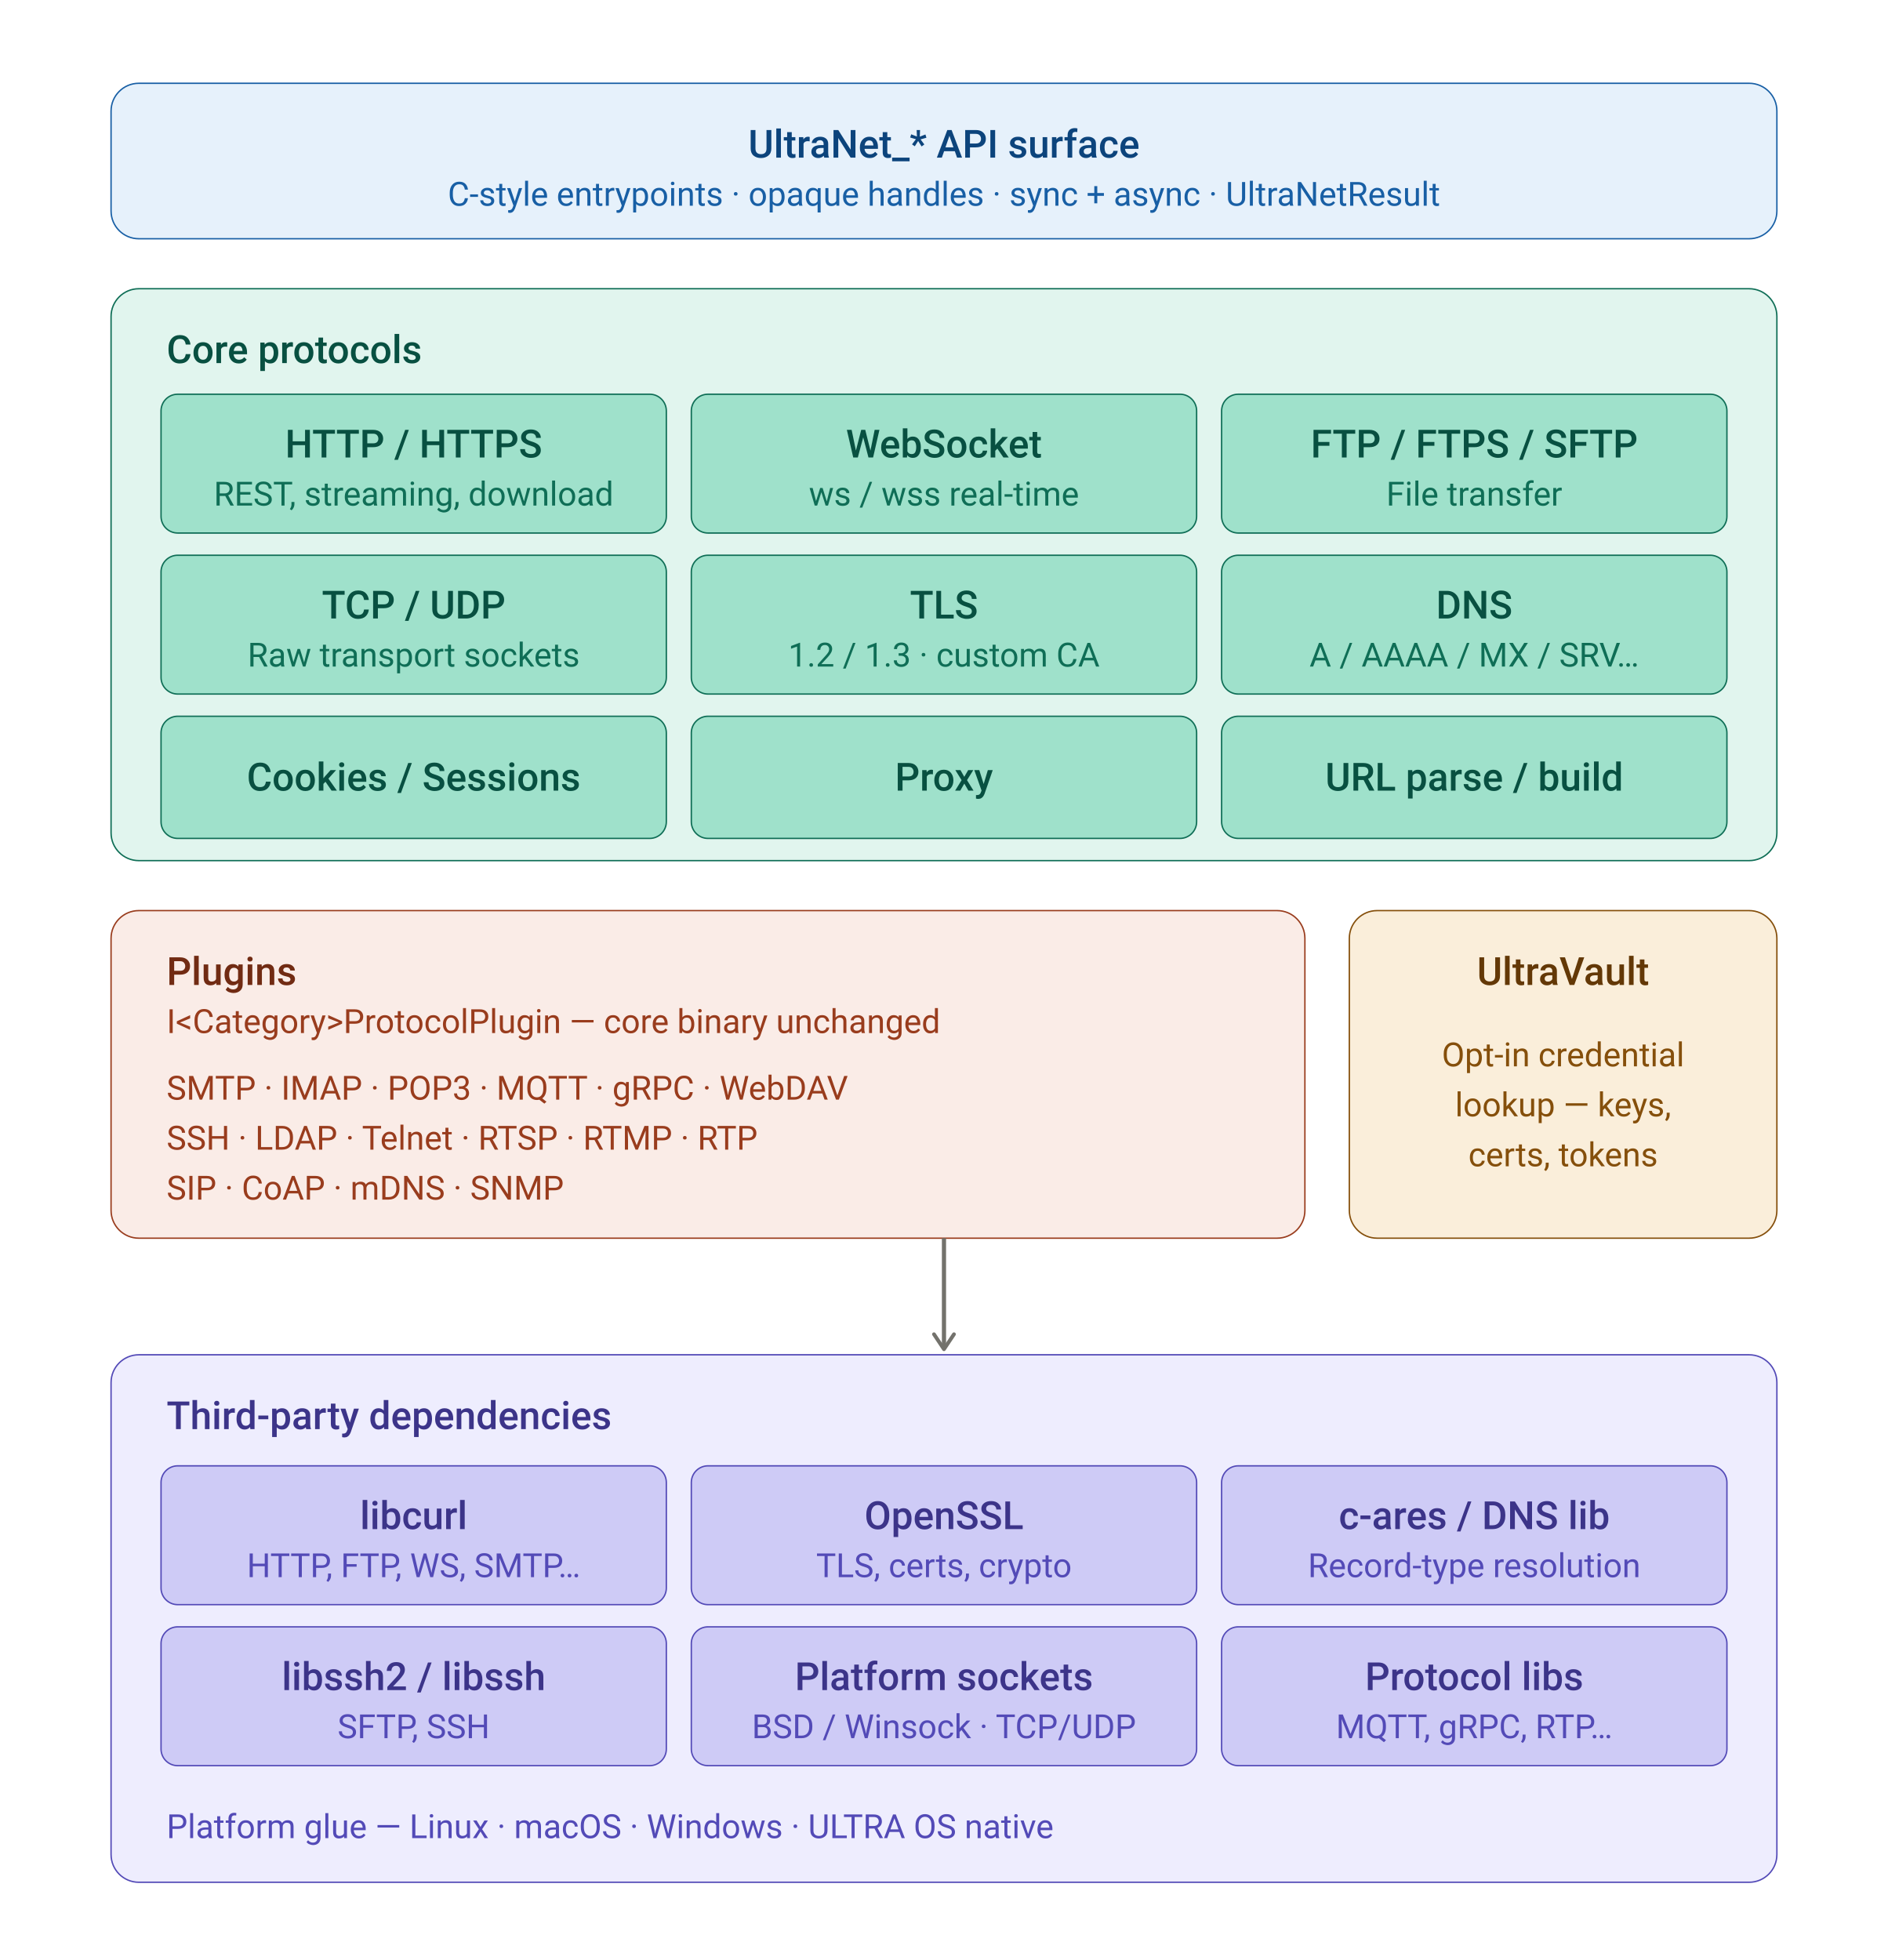
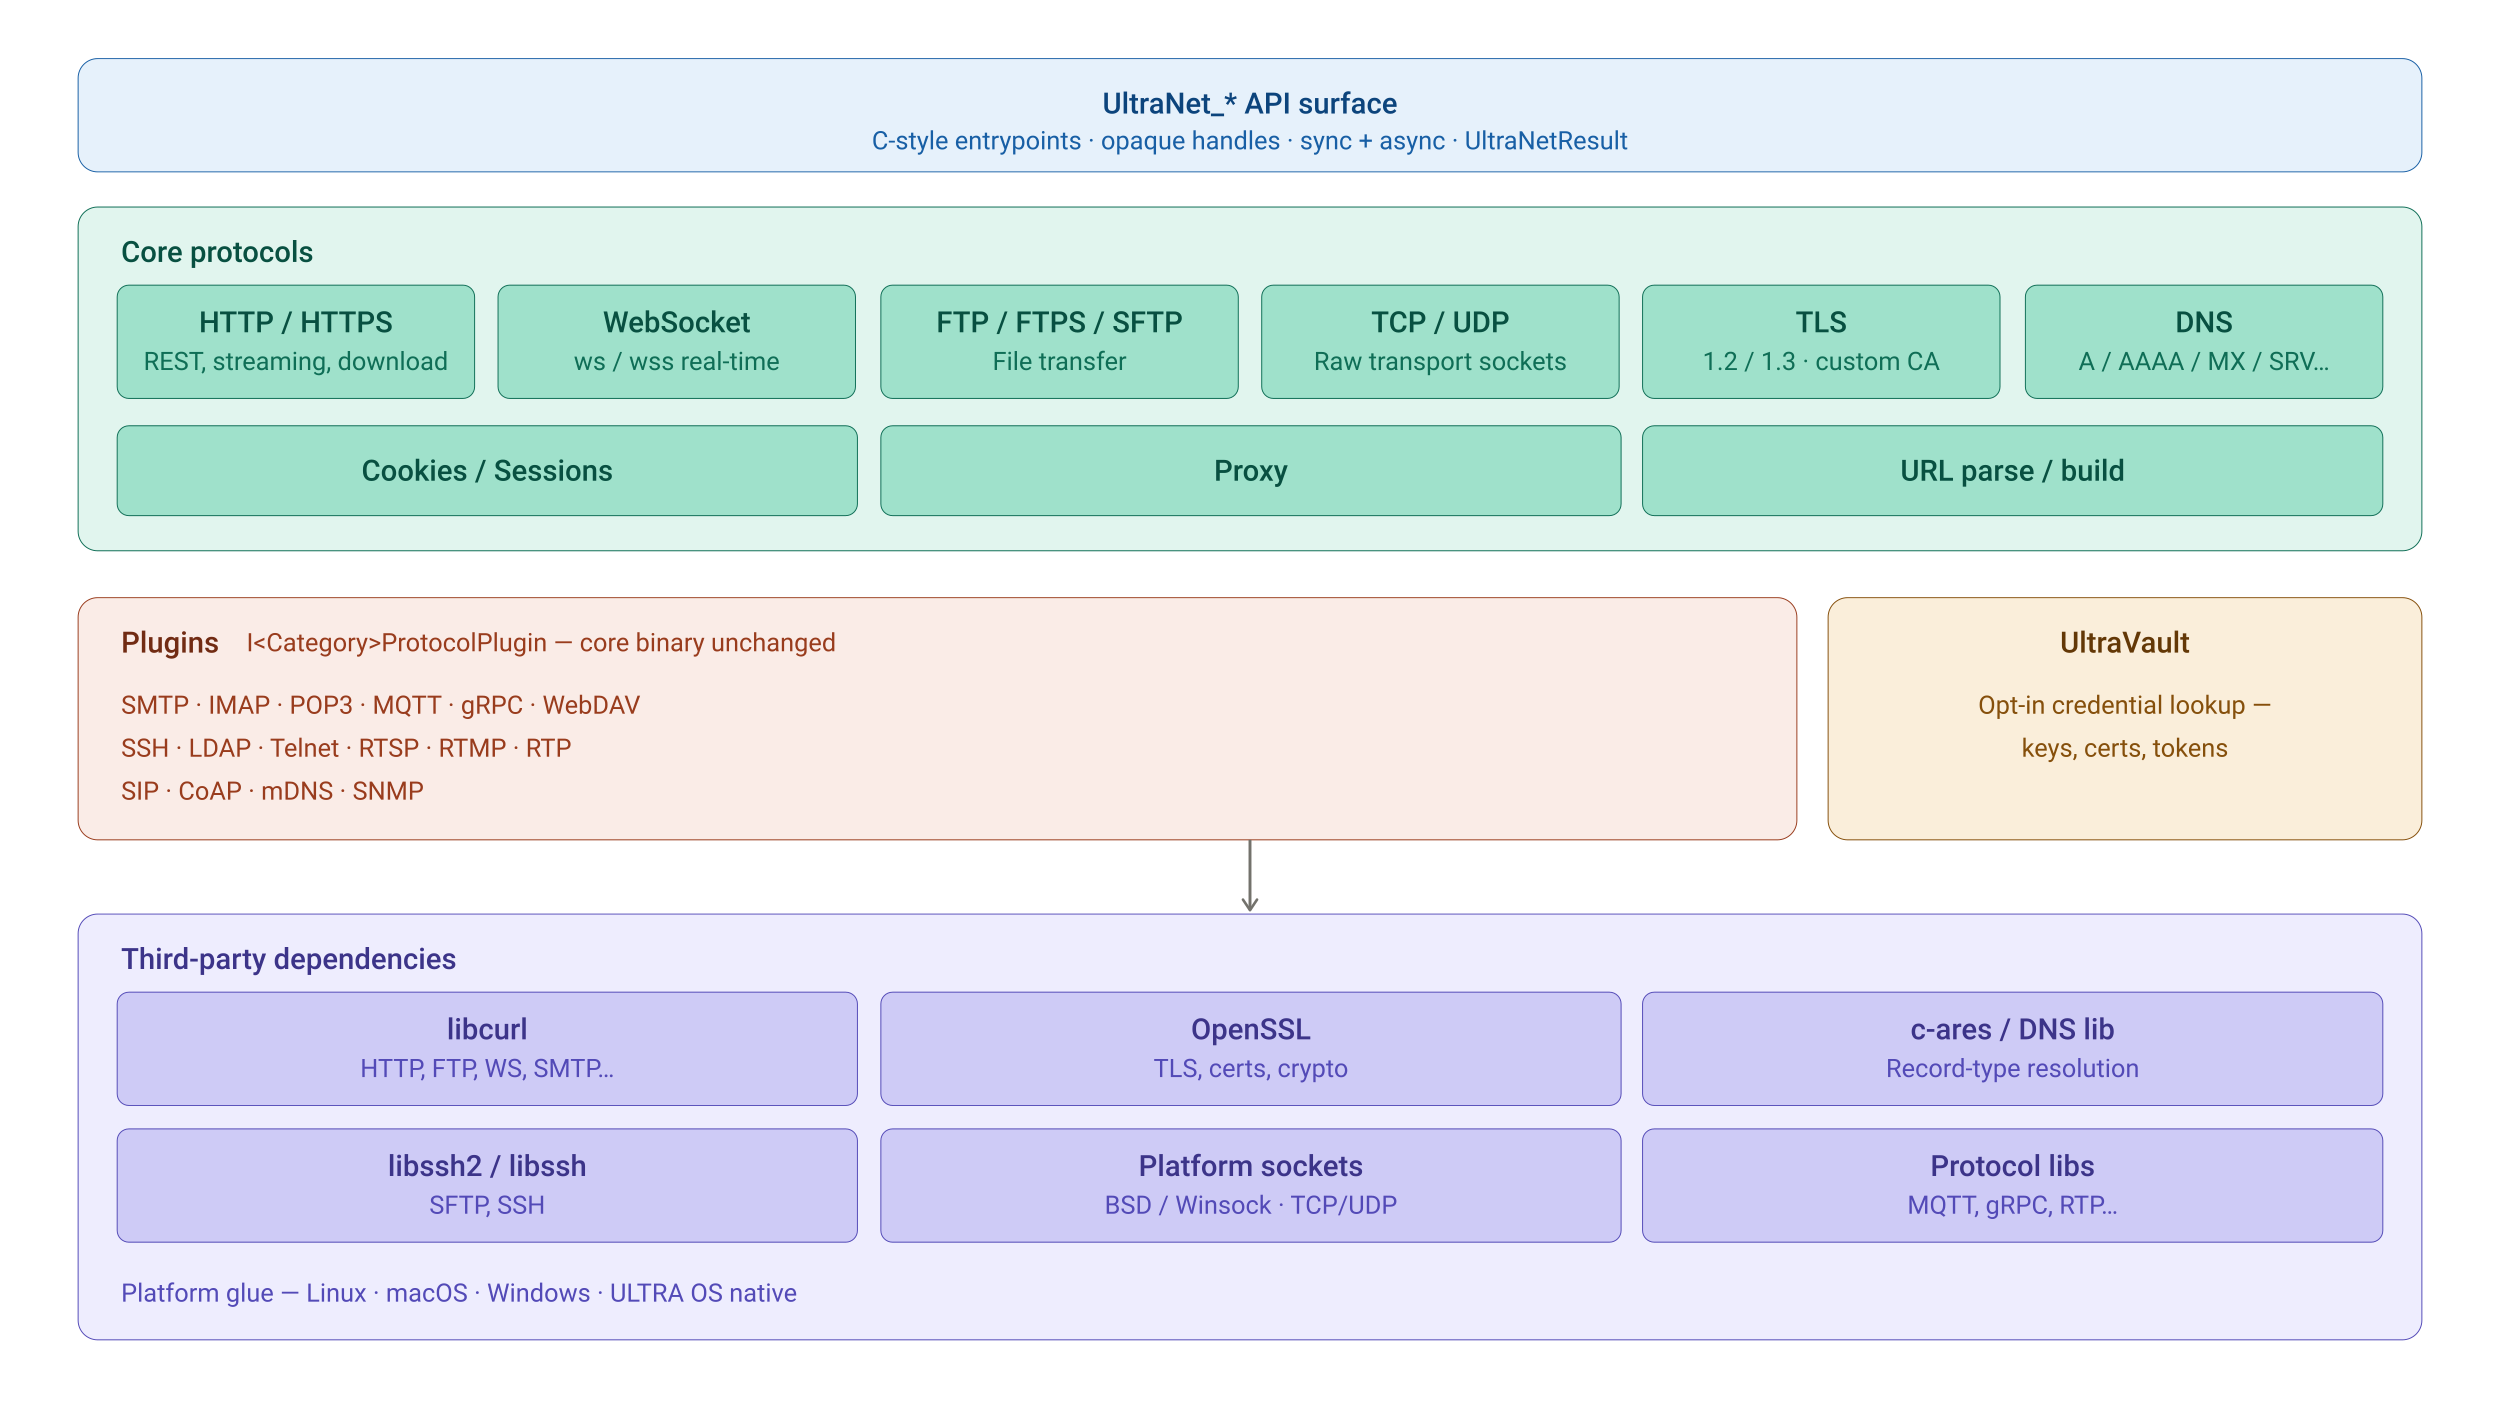
- <svg xmlns="http://www.w3.org/2000/svg" width="680" viewBox="0 0 680 706" role="img" font-family="system-ui, -apple-system, 'Segoe UI', Roboto, sans-serif">
+ <svg xmlns="http://www.w3.org/2000/svg" width="1280" height="720" viewBox="0 0 1280 720" role="img" font-family="system-ui, -apple-system, 'Segoe UI', Roboto, sans-serif">
  <defs>
    <marker id="arrow" viewBox="0 0 10 10" refX="8" refY="5" markerWidth="6" markerHeight="6" orient="auto-start-reverse">
      <path d="M2 1L8 5L2 9" fill="none" stroke="context-stroke" stroke-width="1.5" stroke-linecap="round" stroke-linejoin="round" />
    </marker>
    <style>
- .th{font-size:14px;font-weight:500}
- .ts{font-size:12px;font-weight:400}
+ .th{font-size:15px;font-weight:500}
+ .ts{font-size:13px;font-weight:400}
.blue-fill{fill:#E6F1FB;stroke:#185FA5}
.blue-t{fill:#0C447C}.blue-s{fill:#185FA5}
.teal-fill{fill:#E1F5EE;stroke:#0F6E56}
.teal-sub{fill:#9FE1CB;stroke:#0F6E56}
.teal-t{fill:#085041}.teal-s{fill:#0F6E56}
.coral-fill{fill:#FAECE7;stroke:#993C1D}
+ .coral-sub{fill:#F3CFC2;stroke:#993C1D}
.coral-t{fill:#712B13}.coral-s{fill:#993C1D}
.amber-fill{fill:#FAEEDA;stroke:#854F0B}
+ .amber-sub{fill:#F2D9A6;stroke:#854F0B}
.amber-t{fill:#633806}.amber-s{fill:#854F0B}
.purple-fill{fill:#EEEDFE;stroke:#534AB7}
.purple-sub{fill:#CECBF6;stroke:#534AB7}
.purple-t{fill:#3C3489}.purple-s{fill:#534AB7}
+ .pchip{font-size:13px;font-weight:500}
.arr{stroke:#73726c;stroke-width:1.5;fill:none}
</style>
  </defs>
-   <rect class="blue-fill" x="40" y="30" width="600" height="56" rx="10" stroke-width="0.5" />
-   <text class="th blue-t" x="340" y="52" text-anchor="middle" dominant-baseline="central">UltraNet_* API surface</text>
-   <text class="ts blue-s" x="340" y="70" text-anchor="middle" dominant-baseline="central">C-style entrypoints · opaque handles · sync + async · UltraNetResult</text>
-   <rect class="teal-fill" x="40" y="104" width="600" height="206" rx="10" stroke-width="0.5" />
-   <text class="th teal-t" x="60" y="126" dominant-baseline="central">Core protocols</text>
-   <rect class="teal-sub" x="58" y="142" width="182" height="50" rx="6" stroke-width="0.5" />
-   <text class="th teal-t" x="149" y="160" text-anchor="middle" dominant-baseline="central">HTTP / HTTPS</text>
-   <text class="ts teal-s" x="149" y="178" text-anchor="middle" dominant-baseline="central">REST, streaming, download</text>
-   <rect class="teal-sub" x="249" y="142" width="182" height="50" rx="6" stroke-width="0.5" />
-   <text class="th teal-t" x="340" y="160" text-anchor="middle" dominant-baseline="central">WebSocket</text>
-   <text class="ts teal-s" x="340" y="178" text-anchor="middle" dominant-baseline="central">ws / wss real-time</text>
-   <rect class="teal-sub" x="440" y="142" width="182" height="50" rx="6" stroke-width="0.5" />
-   <text class="th teal-t" x="531" y="160" text-anchor="middle" dominant-baseline="central">FTP / FTPS / SFTP</text>
-   <text class="ts teal-s" x="531" y="178" text-anchor="middle" dominant-baseline="central">File transfer</text>
-   <rect class="teal-sub" x="58" y="200" width="182" height="50" rx="6" stroke-width="0.5" />
-   <text class="th teal-t" x="149" y="218" text-anchor="middle" dominant-baseline="central">TCP / UDP</text>
-   <text class="ts teal-s" x="149" y="236" text-anchor="middle" dominant-baseline="central">Raw transport sockets</text>
-   <rect class="teal-sub" x="249" y="200" width="182" height="50" rx="6" stroke-width="0.5" />
-   <text class="th teal-t" x="340" y="218" text-anchor="middle" dominant-baseline="central">TLS</text>
-   <text class="ts teal-s" x="340" y="236" text-anchor="middle" dominant-baseline="central">1.2 / 1.3 · custom CA</text>
-   <rect class="teal-sub" x="440" y="200" width="182" height="50" rx="6" stroke-width="0.5" />
-   <text class="th teal-t" x="531" y="218" text-anchor="middle" dominant-baseline="central">DNS</text>
-   <text class="ts teal-s" x="531" y="236" text-anchor="middle" dominant-baseline="central">A / AAAA / MX / SRV…</text>
-   <rect class="teal-sub" x="58" y="258" width="182" height="44" rx="6" stroke-width="0.5" />
-   <text class="th teal-t" x="149" y="280" text-anchor="middle" dominant-baseline="central">Cookies / Sessions</text>
-   <rect class="teal-sub" x="249" y="258" width="182" height="44" rx="6" stroke-width="0.5" />
-   <text class="th teal-t" x="340" y="280" text-anchor="middle" dominant-baseline="central">Proxy</text>
-   <rect class="teal-sub" x="440" y="258" width="182" height="44" rx="6" stroke-width="0.5" />
-   <text class="th teal-t" x="531" y="280" text-anchor="middle" dominant-baseline="central">URL parse / build</text>
-   <rect class="coral-fill" x="40" y="328" width="430" height="118" rx="10" stroke-width="0.5" />
-   <text class="th coral-t" x="60" y="350" dominant-baseline="central">Plugins</text>
-   <text class="ts coral-s" x="60" y="368" dominant-baseline="central">I&lt;Category&gt;ProtocolPlugin — core binary unchanged</text>
-   <text class="ts coral-s" x="60" y="392" dominant-baseline="central">SMTP · IMAP · POP3 · MQTT · gRPC · WebDAV</text>
-   <text class="ts coral-s" x="60" y="410" dominant-baseline="central">SSH · LDAP · Telnet · RTSP · RTMP · RTP</text>
-   <text class="ts coral-s" x="60" y="428" dominant-baseline="central">SIP · CoAP · mDNS · SNMP</text>
-   <rect class="amber-fill" x="486" y="328" width="154" height="118" rx="10" stroke-width="0.5" />
-   <text class="th amber-t" x="563" y="350" text-anchor="middle" dominant-baseline="central">UltraVault</text>
-   <text class="ts amber-s" x="563" y="380" text-anchor="middle" dominant-baseline="central">Opt-in credential</text>
-   <text class="ts amber-s" x="563" y="398" text-anchor="middle" dominant-baseline="central">lookup — keys,</text>
-   <text class="ts amber-s" x="563" y="416" text-anchor="middle" dominant-baseline="central">certs, tokens</text>
-   <line x1="340" y1="446" x2="340" y2="486" class="arr" marker-end="url(#arrow)" />
-   <rect class="purple-fill" x="40" y="488" width="600" height="190" rx="10" stroke-width="0.5" />
-   <text class="th purple-t" x="60" y="510" dominant-baseline="central">Third-party dependencies</text>
-   <rect class="purple-sub" x="58" y="528" width="182" height="50" rx="6" stroke-width="0.5" />
-   <text class="th purple-t" x="149" y="546" text-anchor="middle" dominant-baseline="central">libcurl</text>
-   <text class="ts purple-s" x="149" y="564" text-anchor="middle" dominant-baseline="central">HTTP, FTP, WS, SMTP…</text>
-   <rect class="purple-sub" x="249" y="528" width="182" height="50" rx="6" stroke-width="0.5" />
-   <text class="th purple-t" x="340" y="546" text-anchor="middle" dominant-baseline="central">OpenSSL</text>
-   <text class="ts purple-s" x="340" y="564" text-anchor="middle" dominant-baseline="central">TLS, certs, crypto</text>
-   <rect class="purple-sub" x="440" y="528" width="182" height="50" rx="6" stroke-width="0.5" />
-   <text class="th purple-t" x="531" y="546" text-anchor="middle" dominant-baseline="central">c-ares / DNS lib</text>
-   <text class="ts purple-s" x="531" y="564" text-anchor="middle" dominant-baseline="central">Record-type resolution</text>
-   <rect class="purple-sub" x="58" y="586" width="182" height="50" rx="6" stroke-width="0.5" />
-   <text class="th purple-t" x="149" y="604" text-anchor="middle" dominant-baseline="central">libssh2 / libssh</text>
-   <text class="ts purple-s" x="149" y="622" text-anchor="middle" dominant-baseline="central">SFTP, SSH</text>
-   <rect class="purple-sub" x="249" y="586" width="182" height="50" rx="6" stroke-width="0.5" />
-   <text class="th purple-t" x="340" y="604" text-anchor="middle" dominant-baseline="central">Platform sockets</text>
-   <text class="ts purple-s" x="340" y="622" text-anchor="middle" dominant-baseline="central">BSD / Winsock · TCP/UDP</text>
-   <rect class="purple-sub" x="440" y="586" width="182" height="50" rx="6" stroke-width="0.5" />
-   <text class="th purple-t" x="531" y="604" text-anchor="middle" dominant-baseline="central">Protocol libs</text>
-   <text class="ts purple-s" x="531" y="622" text-anchor="middle" dominant-baseline="central">MQTT, gRPC, RTP…</text>
-   <text class="ts purple-s" x="60" y="658" dominant-baseline="central">Platform glue — Linux · macOS · Windows · ULTRA OS native</text>
+   <rect class="blue-fill" x="40" y="30" width="1200" height="58" rx="10" stroke-width="0.5" />
+   <text class="th blue-t" x="640" y="53" text-anchor="middle" dominant-baseline="central">UltraNet_* API surface</text>
+   <text class="ts blue-s" x="640" y="72" text-anchor="middle" dominant-baseline="central">C-style entrypoints · opaque handles · sync + async · UltraNetResult</text>
+   <rect class="teal-fill" x="40" y="106" width="1200" height="176" rx="10" stroke-width="0.5" />
+   <text class="th teal-t" x="62" y="129" dominant-baseline="central">Core protocols</text>
+   <rect class="teal-sub" x="60" y="146" width="183" height="58" rx="6" stroke-width="0.5" />
+   <text class="th teal-t" x="151.5" y="165" text-anchor="middle" dominant-baseline="central">HTTP / HTTPS</text>
+   <text class="ts teal-s" x="151.5" y="185" text-anchor="middle" dominant-baseline="central">REST, streaming, download</text>
+   <rect class="teal-sub" x="255" y="146" width="183" height="58" rx="6" stroke-width="0.5" />
+   <text class="th teal-t" x="346.5" y="165" text-anchor="middle" dominant-baseline="central">WebSocket</text>
+   <text class="ts teal-s" x="346.5" y="185" text-anchor="middle" dominant-baseline="central">ws / wss real-time</text>
+   <rect class="teal-sub" x="451" y="146" width="183" height="58" rx="6" stroke-width="0.5" />
+   <text class="th teal-t" x="542.5" y="165" text-anchor="middle" dominant-baseline="central">FTP / FTPS / SFTP</text>
+   <text class="ts teal-s" x="542.5" y="185" text-anchor="middle" dominant-baseline="central">File transfer</text>
+   <rect class="teal-sub" x="646" y="146" width="183" height="58" rx="6" stroke-width="0.5" />
+   <text class="th teal-t" x="737.5" y="165" text-anchor="middle" dominant-baseline="central">TCP / UDP</text>
+   <text class="ts teal-s" x="737.5" y="185" text-anchor="middle" dominant-baseline="central">Raw transport sockets</text>
+   <rect class="teal-sub" x="841" y="146" width="183" height="58" rx="6" stroke-width="0.5" />
+   <text class="th teal-t" x="932.5" y="165" text-anchor="middle" dominant-baseline="central">TLS</text>
+   <text class="ts teal-s" x="932.5" y="185" text-anchor="middle" dominant-baseline="central">1.2 / 1.3 · custom CA</text>
+   <rect class="teal-sub" x="1037" y="146" width="183" height="58" rx="6" stroke-width="0.5" />
+   <text class="th teal-t" x="1128.5" y="165" text-anchor="middle" dominant-baseline="central">DNS</text>
+   <text class="ts teal-s" x="1128.5" y="185" text-anchor="middle" dominant-baseline="central">A / AAAA / MX / SRV…</text>
+   <rect class="teal-sub" x="60" y="218" width="379" height="46" rx="6" stroke-width="0.5" />
+   <text class="th teal-t" x="249.5" y="241" text-anchor="middle" dominant-baseline="central">Cookies / Sessions</text>
+   <rect class="teal-sub" x="451" y="218" width="379" height="46" rx="6" stroke-width="0.5" />
+   <text class="th teal-t" x="640.5" y="241" text-anchor="middle" dominant-baseline="central">Proxy</text>
+   <rect class="teal-sub" x="841" y="218" width="379" height="46" rx="6" stroke-width="0.5" />
+   <text class="th teal-t" x="1030.5" y="241" text-anchor="middle" dominant-baseline="central">URL parse / build</text>
+   <rect class="coral-fill" x="40" y="306" width="880" height="124" rx="10" stroke-width="0.5" />
+   <text class="th coral-t" x="62" y="329" dominant-baseline="central">Plugins<tspan class="ts coral-s" dx="14">I&lt;Category&gt;ProtocolPlugin — core binary unchanged</tspan>
+   </text>
+   <text class="ts coral-s" x="62" y="361" dominant-baseline="central">SMTP · IMAP · POP3 · MQTT · gRPC · WebDAV</text>
+   <text class="ts coral-s" x="62" y="383" dominant-baseline="central">SSH · LDAP · Telnet · RTSP · RTMP · RTP</text>
+   <text class="ts coral-s" x="62" y="405" dominant-baseline="central">SIP · CoAP · mDNS · SNMP</text>
+   <rect class="amber-fill" x="936" y="306" width="304" height="124" rx="10" stroke-width="0.5" />
+   <text class="th amber-t" x="1088" y="329" text-anchor="middle" dominant-baseline="central">UltraVault</text>
+   <text class="ts amber-s" x="1088" y="361" text-anchor="middle" dominant-baseline="central">Opt-in credential lookup —</text>
+   <text class="ts amber-s" x="1088" y="383" text-anchor="middle" dominant-baseline="central">keys, certs, tokens</text>
+   <line x1="640" y1="430" x2="640" y2="466" class="arr" marker-end="url(#arrow)" />
+   <rect class="purple-fill" x="40" y="468" width="1200" height="218" rx="10" stroke-width="0.5" />
+   <text class="th purple-t" x="62" y="491" dominant-baseline="central">Third-party dependencies</text>
+   <rect class="purple-sub" x="60" y="508" width="379" height="58" rx="6" stroke-width="0.5" />
+   <text class="th purple-t" x="249.5" y="527" text-anchor="middle" dominant-baseline="central">libcurl</text>
+   <text class="ts purple-s" x="249.5" y="547" text-anchor="middle" dominant-baseline="central">HTTP, FTP, WS, SMTP…</text>
+   <rect class="purple-sub" x="451" y="508" width="379" height="58" rx="6" stroke-width="0.5" />
+   <text class="th purple-t" x="640.5" y="527" text-anchor="middle" dominant-baseline="central">OpenSSL</text>
+   <text class="ts purple-s" x="640.5" y="547" text-anchor="middle" dominant-baseline="central">TLS, certs, crypto</text>
+   <rect class="purple-sub" x="841" y="508" width="379" height="58" rx="6" stroke-width="0.5" />
+   <text class="th purple-t" x="1030.5" y="527" text-anchor="middle" dominant-baseline="central">c-ares / DNS lib</text>
+   <text class="ts purple-s" x="1030.5" y="547" text-anchor="middle" dominant-baseline="central">Record-type resolution</text>
+   <rect class="purple-sub" x="60" y="578" width="379" height="58" rx="6" stroke-width="0.5" />
+   <text class="th purple-t" x="249.5" y="597" text-anchor="middle" dominant-baseline="central">libssh2 / libssh</text>
+   <text class="ts purple-s" x="249.5" y="617" text-anchor="middle" dominant-baseline="central">SFTP, SSH</text>
+   <rect class="purple-sub" x="451" y="578" width="379" height="58" rx="6" stroke-width="0.5" />
+   <text class="th purple-t" x="640.5" y="597" text-anchor="middle" dominant-baseline="central">Platform sockets</text>
+   <text class="ts purple-s" x="640.5" y="617" text-anchor="middle" dominant-baseline="central">BSD / Winsock · TCP/UDP</text>
+   <rect class="purple-sub" x="841" y="578" width="379" height="58" rx="6" stroke-width="0.5" />
+   <text class="th purple-t" x="1030.5" y="597" text-anchor="middle" dominant-baseline="central">Protocol libs</text>
+   <text class="ts purple-s" x="1030.5" y="617" text-anchor="middle" dominant-baseline="central">MQTT, gRPC, RTP…</text>
+   <text class="ts purple-s" x="62" y="662" dominant-baseline="central">Platform glue — Linux · macOS · Windows · ULTRA OS native</text>
</svg>
